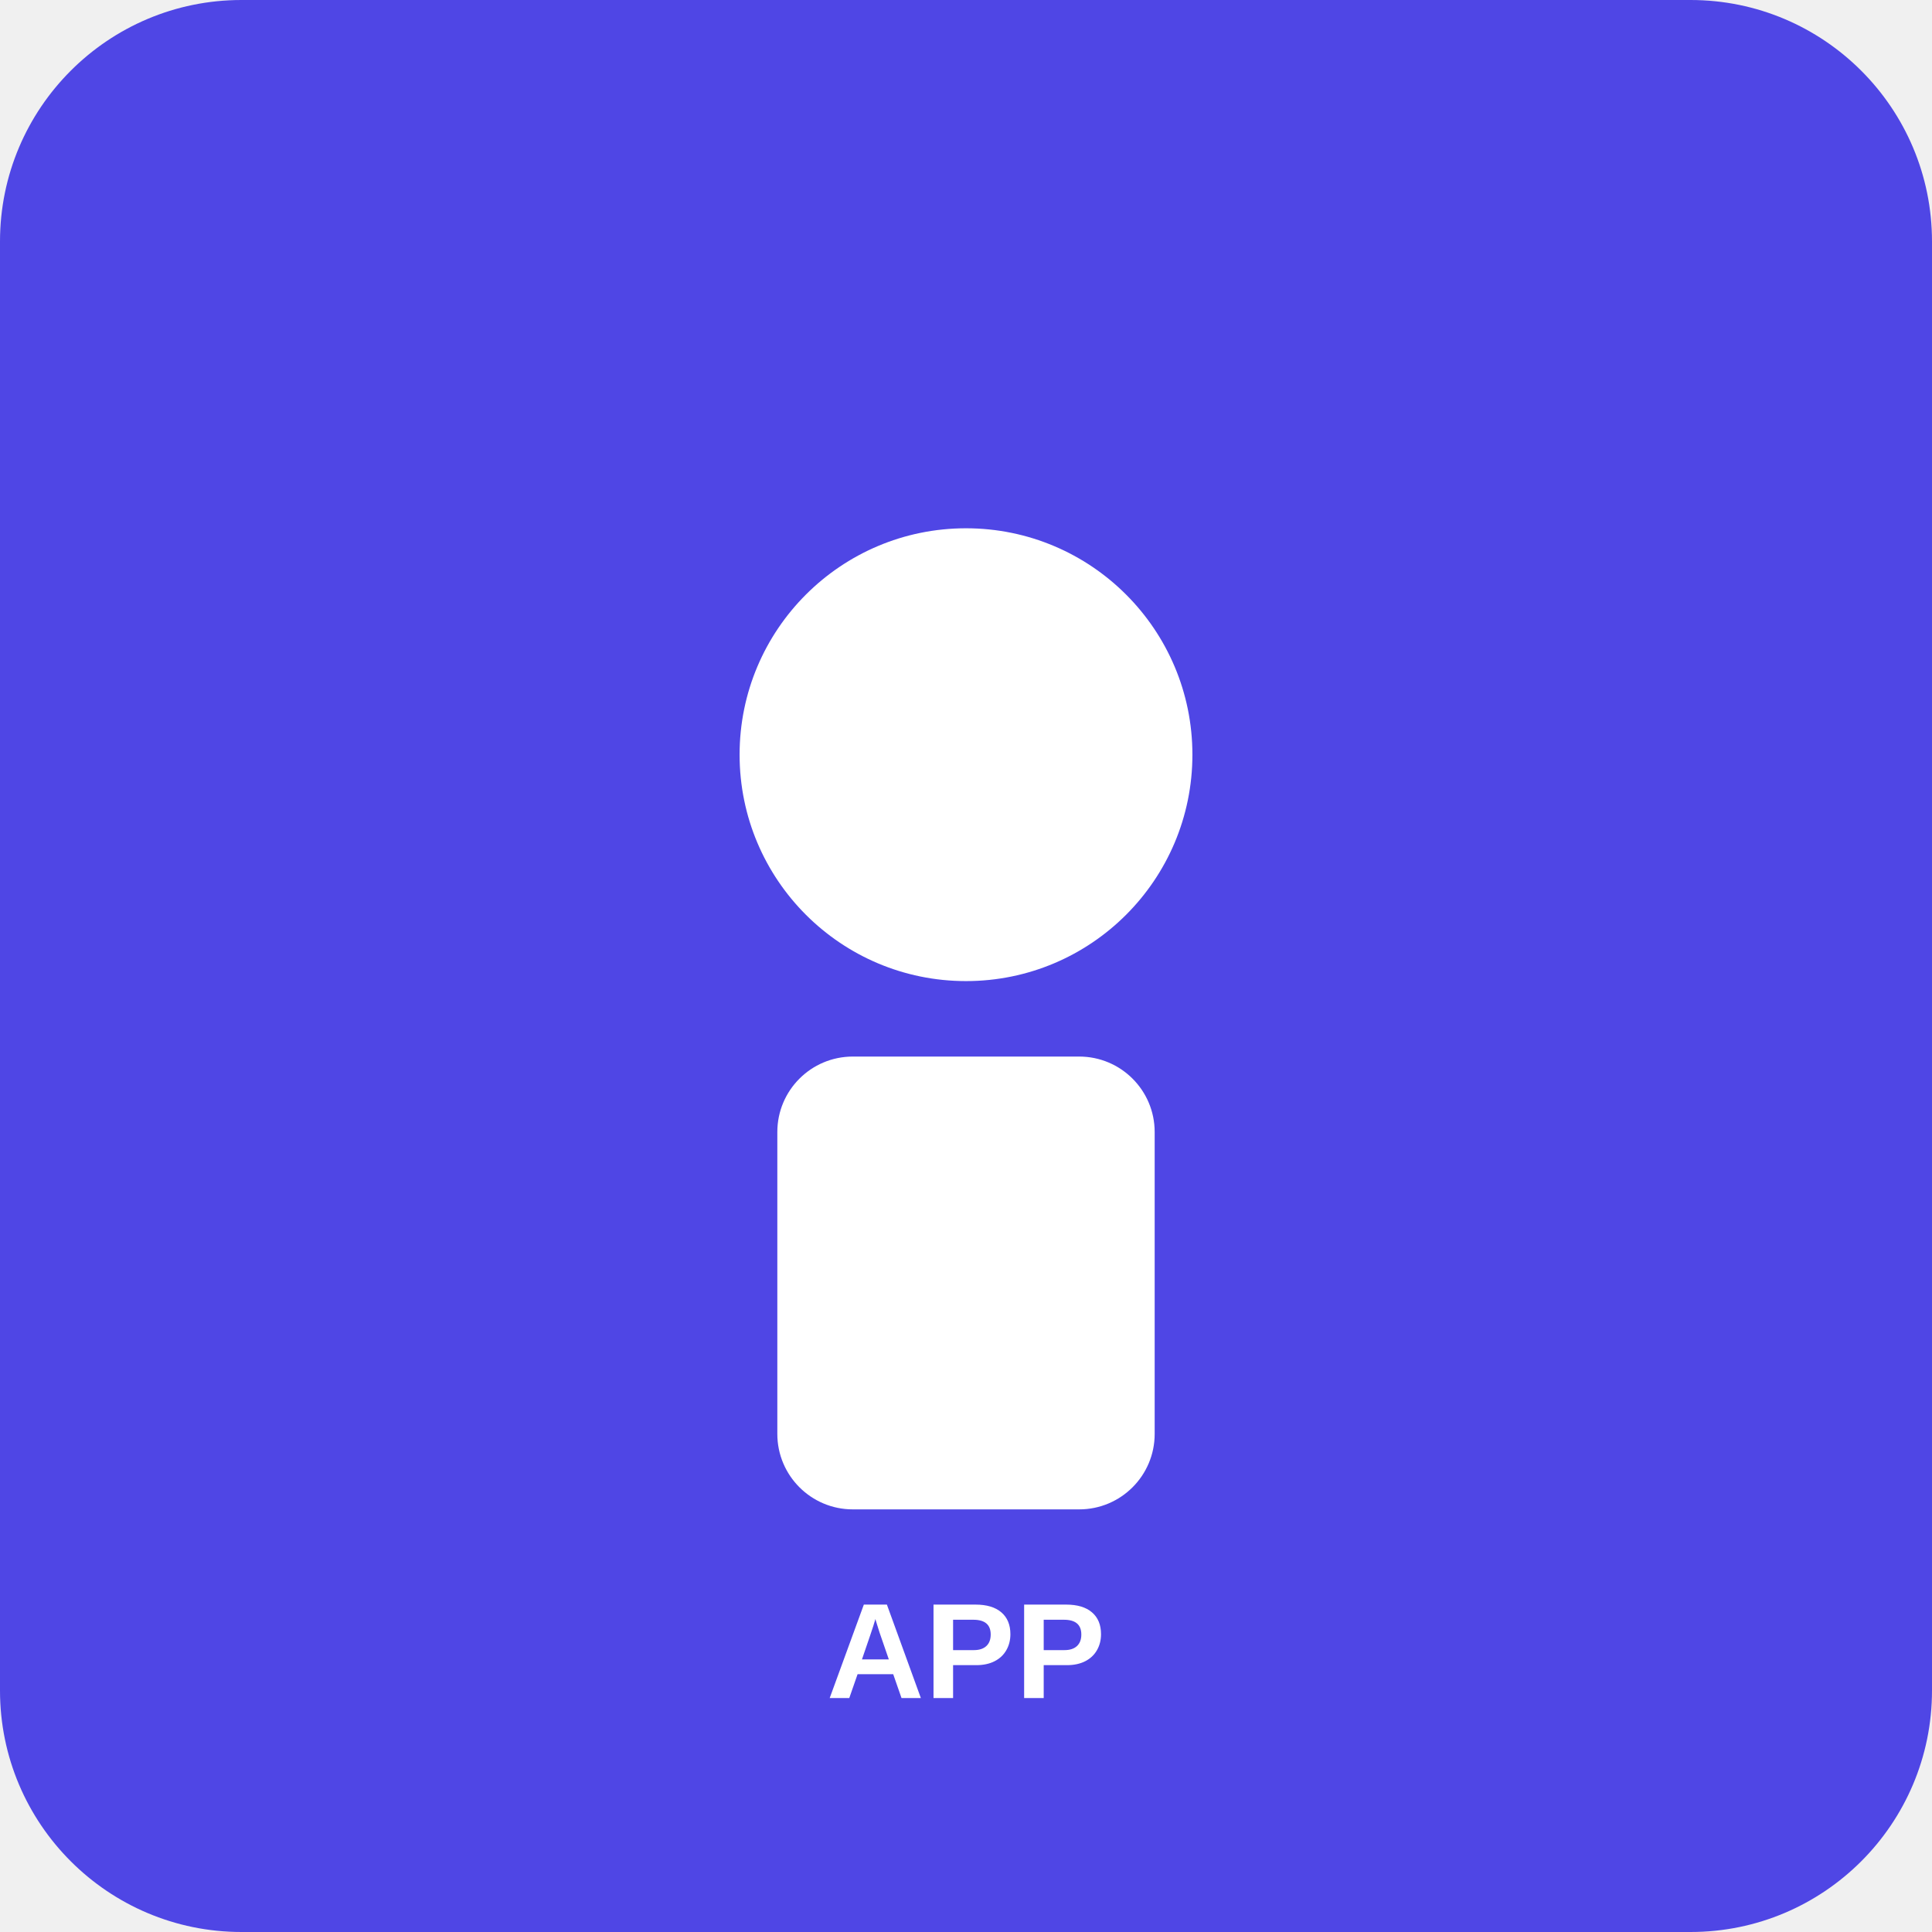
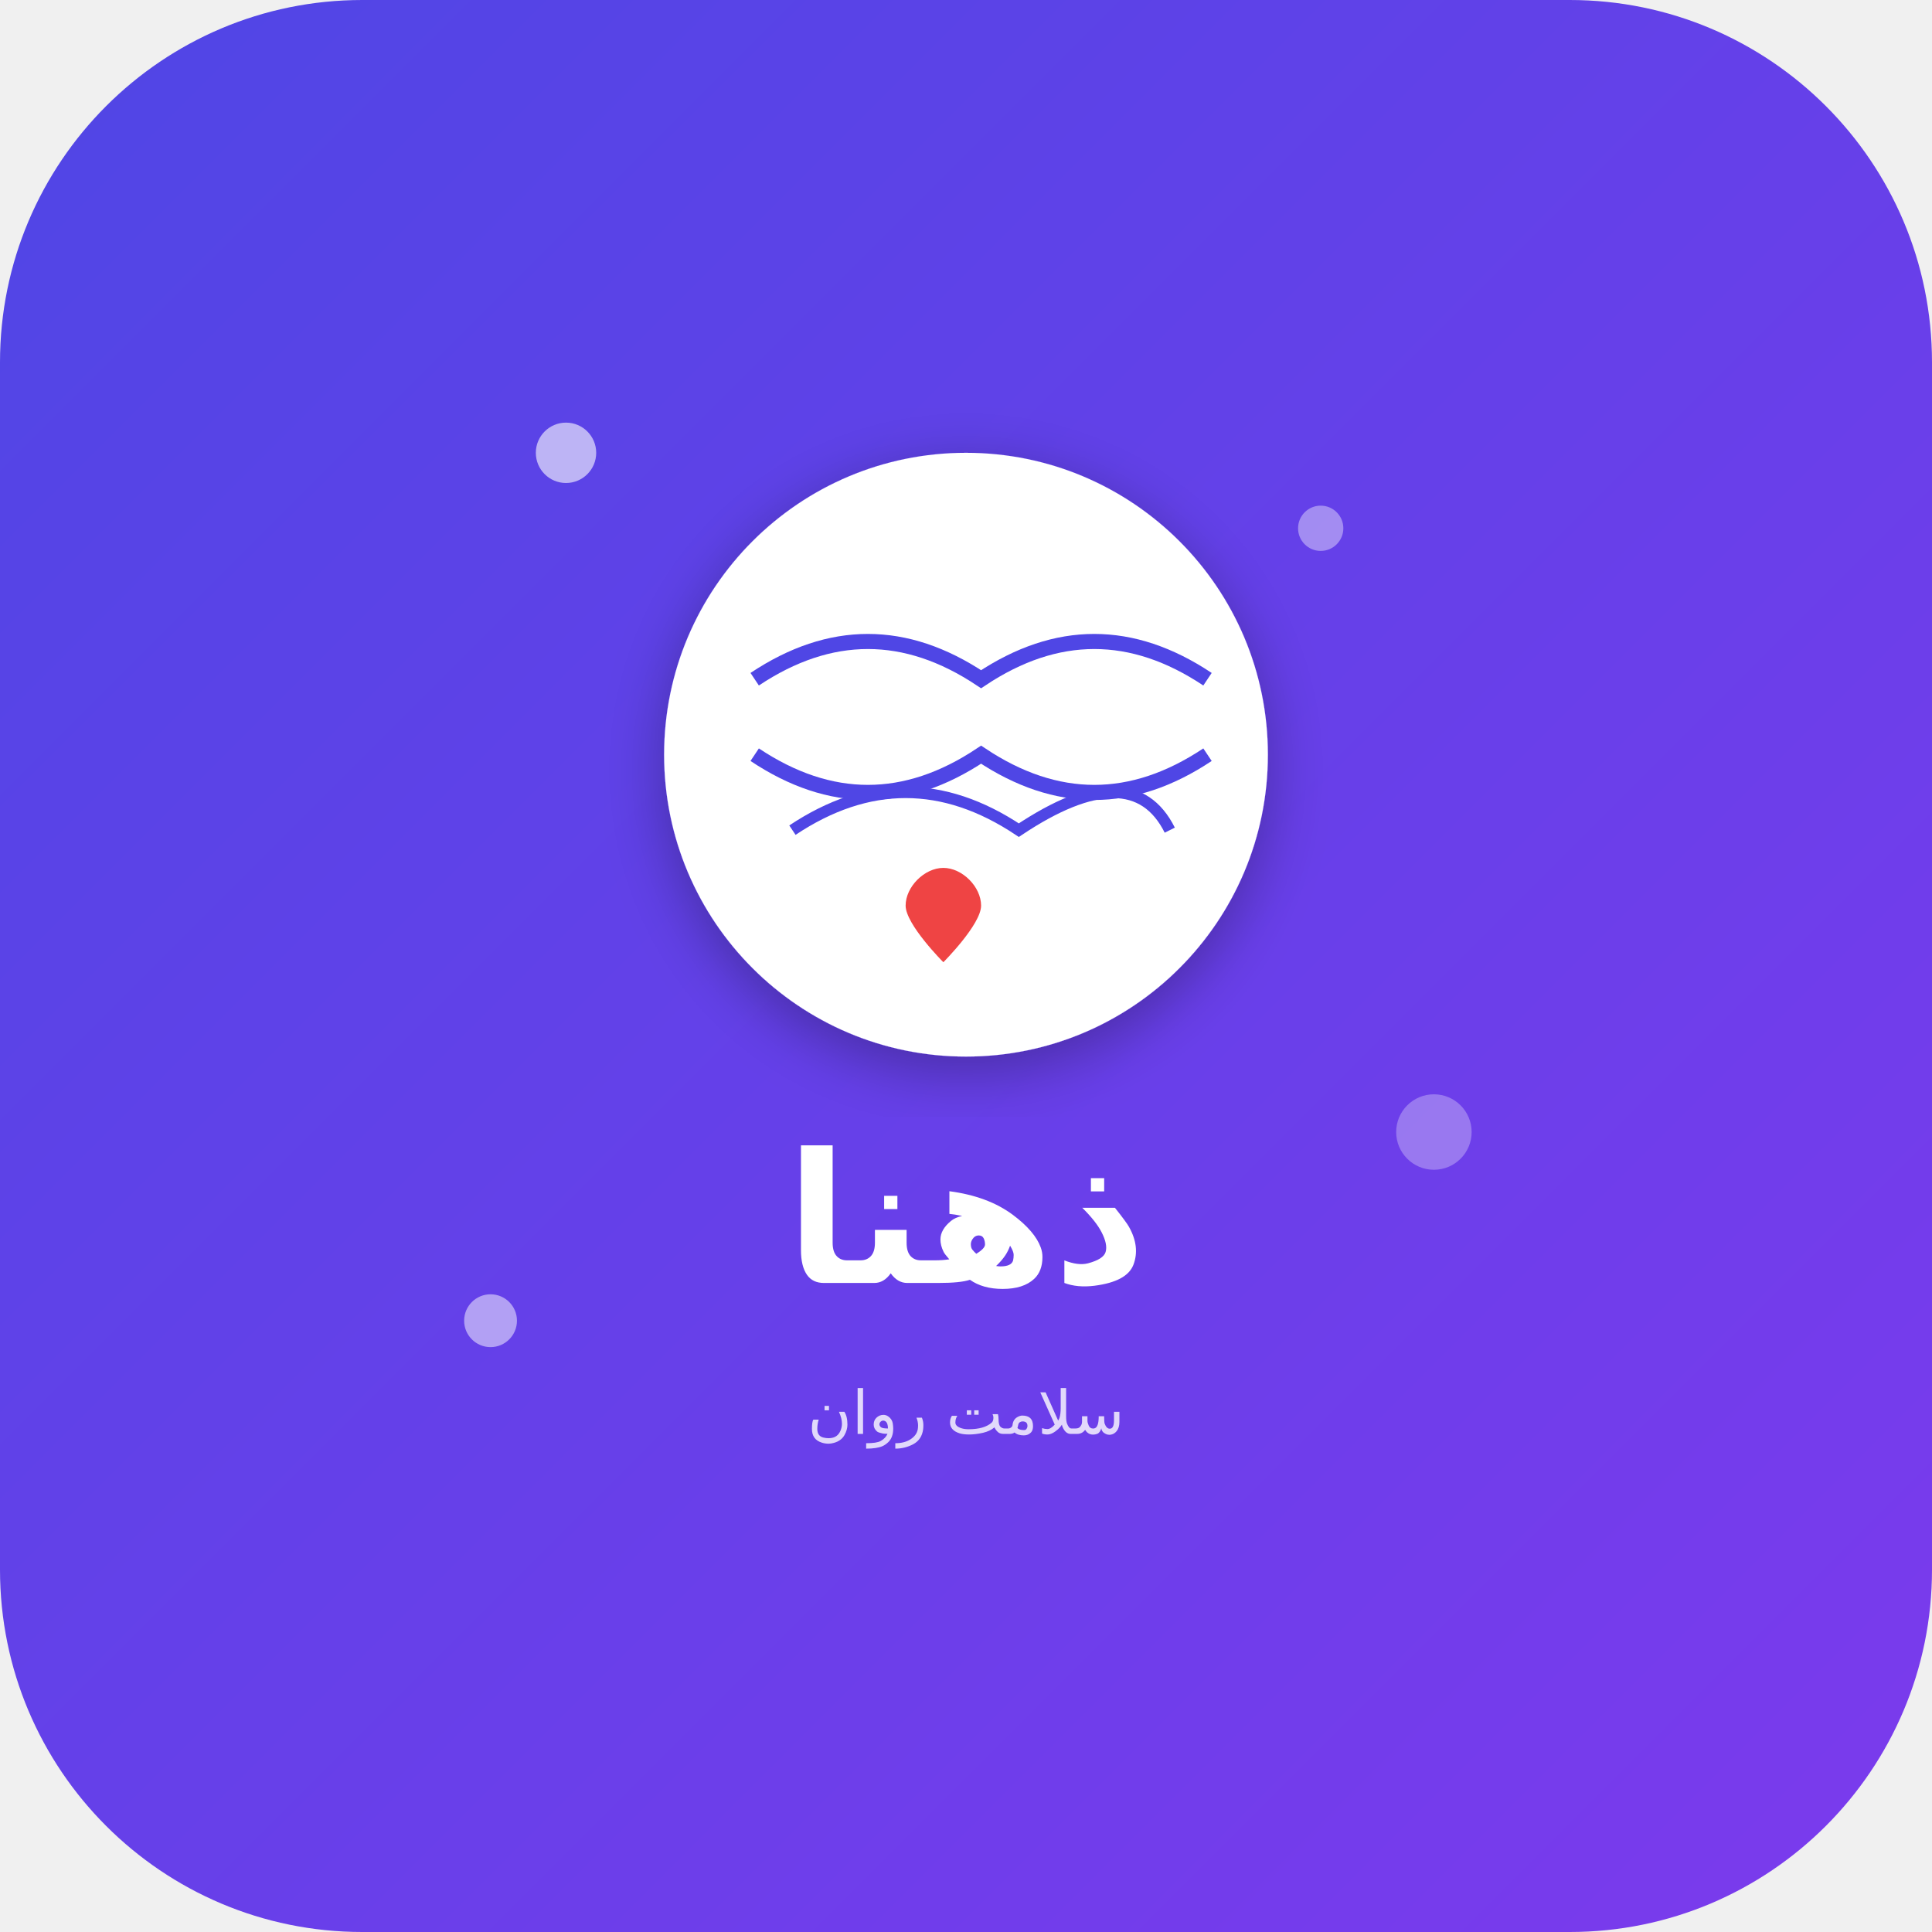
<svg xmlns="http://www.w3.org/2000/svg" width="512" height="512" viewBox="0 0 512 512">
-   <rect width="512" height="512" fill="#4F46E5" rx="64" />
-   <circle cx="256" cy="200" r="60" fill="white" />
-   <rect x="206" y="280" width="100" height="120" fill="white" rx="20" />
-   <text x="256" y="450" font-family="Arial, sans-serif" font-size="36" font-weight="bold" text-anchor="middle" fill="white">APP</text>
+   <defs>
+     <linearGradient id="bg" x1="0%" y1="0%" x2="100%" y2="100%">
+       <stop offset="0%" style="stop-color:#4F46E5;stop-opacity:1" />
+       <stop offset="100%" style="stop-color:#7C3AED;stop-opacity:1" />
+     </linearGradient>
+     <filter id="shadow">
+       <feDropShadow dx="0" dy="4" stdDeviation="8" flood-opacity="0.3" />
+     </filter>
+   </defs>
+   <rect width="512" height="512" fill="url(#bg)" rx="96" />
+   <circle cx="256" cy="200" r="80" fill="white" filter="url(#shadow)" />
+   <path d="M200 180 Q230 160, 260 180 Q290 160, 320 180" stroke="#4F46E5" stroke-width="4" fill="none" />
+   <path d="M200 200 Q230 220, 260 200 Q290 220, 320 200" stroke="#4F46E5" stroke-width="4" fill="none" />
+   <path d="M210 220 Q240 200, 270 220 Q300 200, 310 220" stroke="#4F46E5" stroke-width="3" fill="none" />
+   <path d="M240 240 C240 235, 245 230, 250 230 C255 230, 260 235, 260 240 C260 245, 250 255, 250 255 C250 255, 240 245, 240 240 Z" fill="#EF4444" />
+   <text x="256" y="340" font-family="Arial, sans-serif" font-size="48" font-weight="bold" text-anchor="middle" fill="white">ذهنا</text>
+   <text x="256" y="380" font-family="Arial, sans-serif" font-size="16" text-anchor="middle" fill="rgba(255,255,255,0.8)">سلامت روان</text>
+   <circle cx="150" cy="120" r="8" fill="rgba(255,255,255,0.6)" />
+   <circle cx="350" cy="140" r="6" fill="rgba(255,255,255,0.4)" />
+   <circle cx="380" cy="300" r="10" fill="rgba(255,255,255,0.3)" />
+   <circle cx="130" cy="350" r="7" fill="rgba(255,255,255,0.5)" />
</svg>
